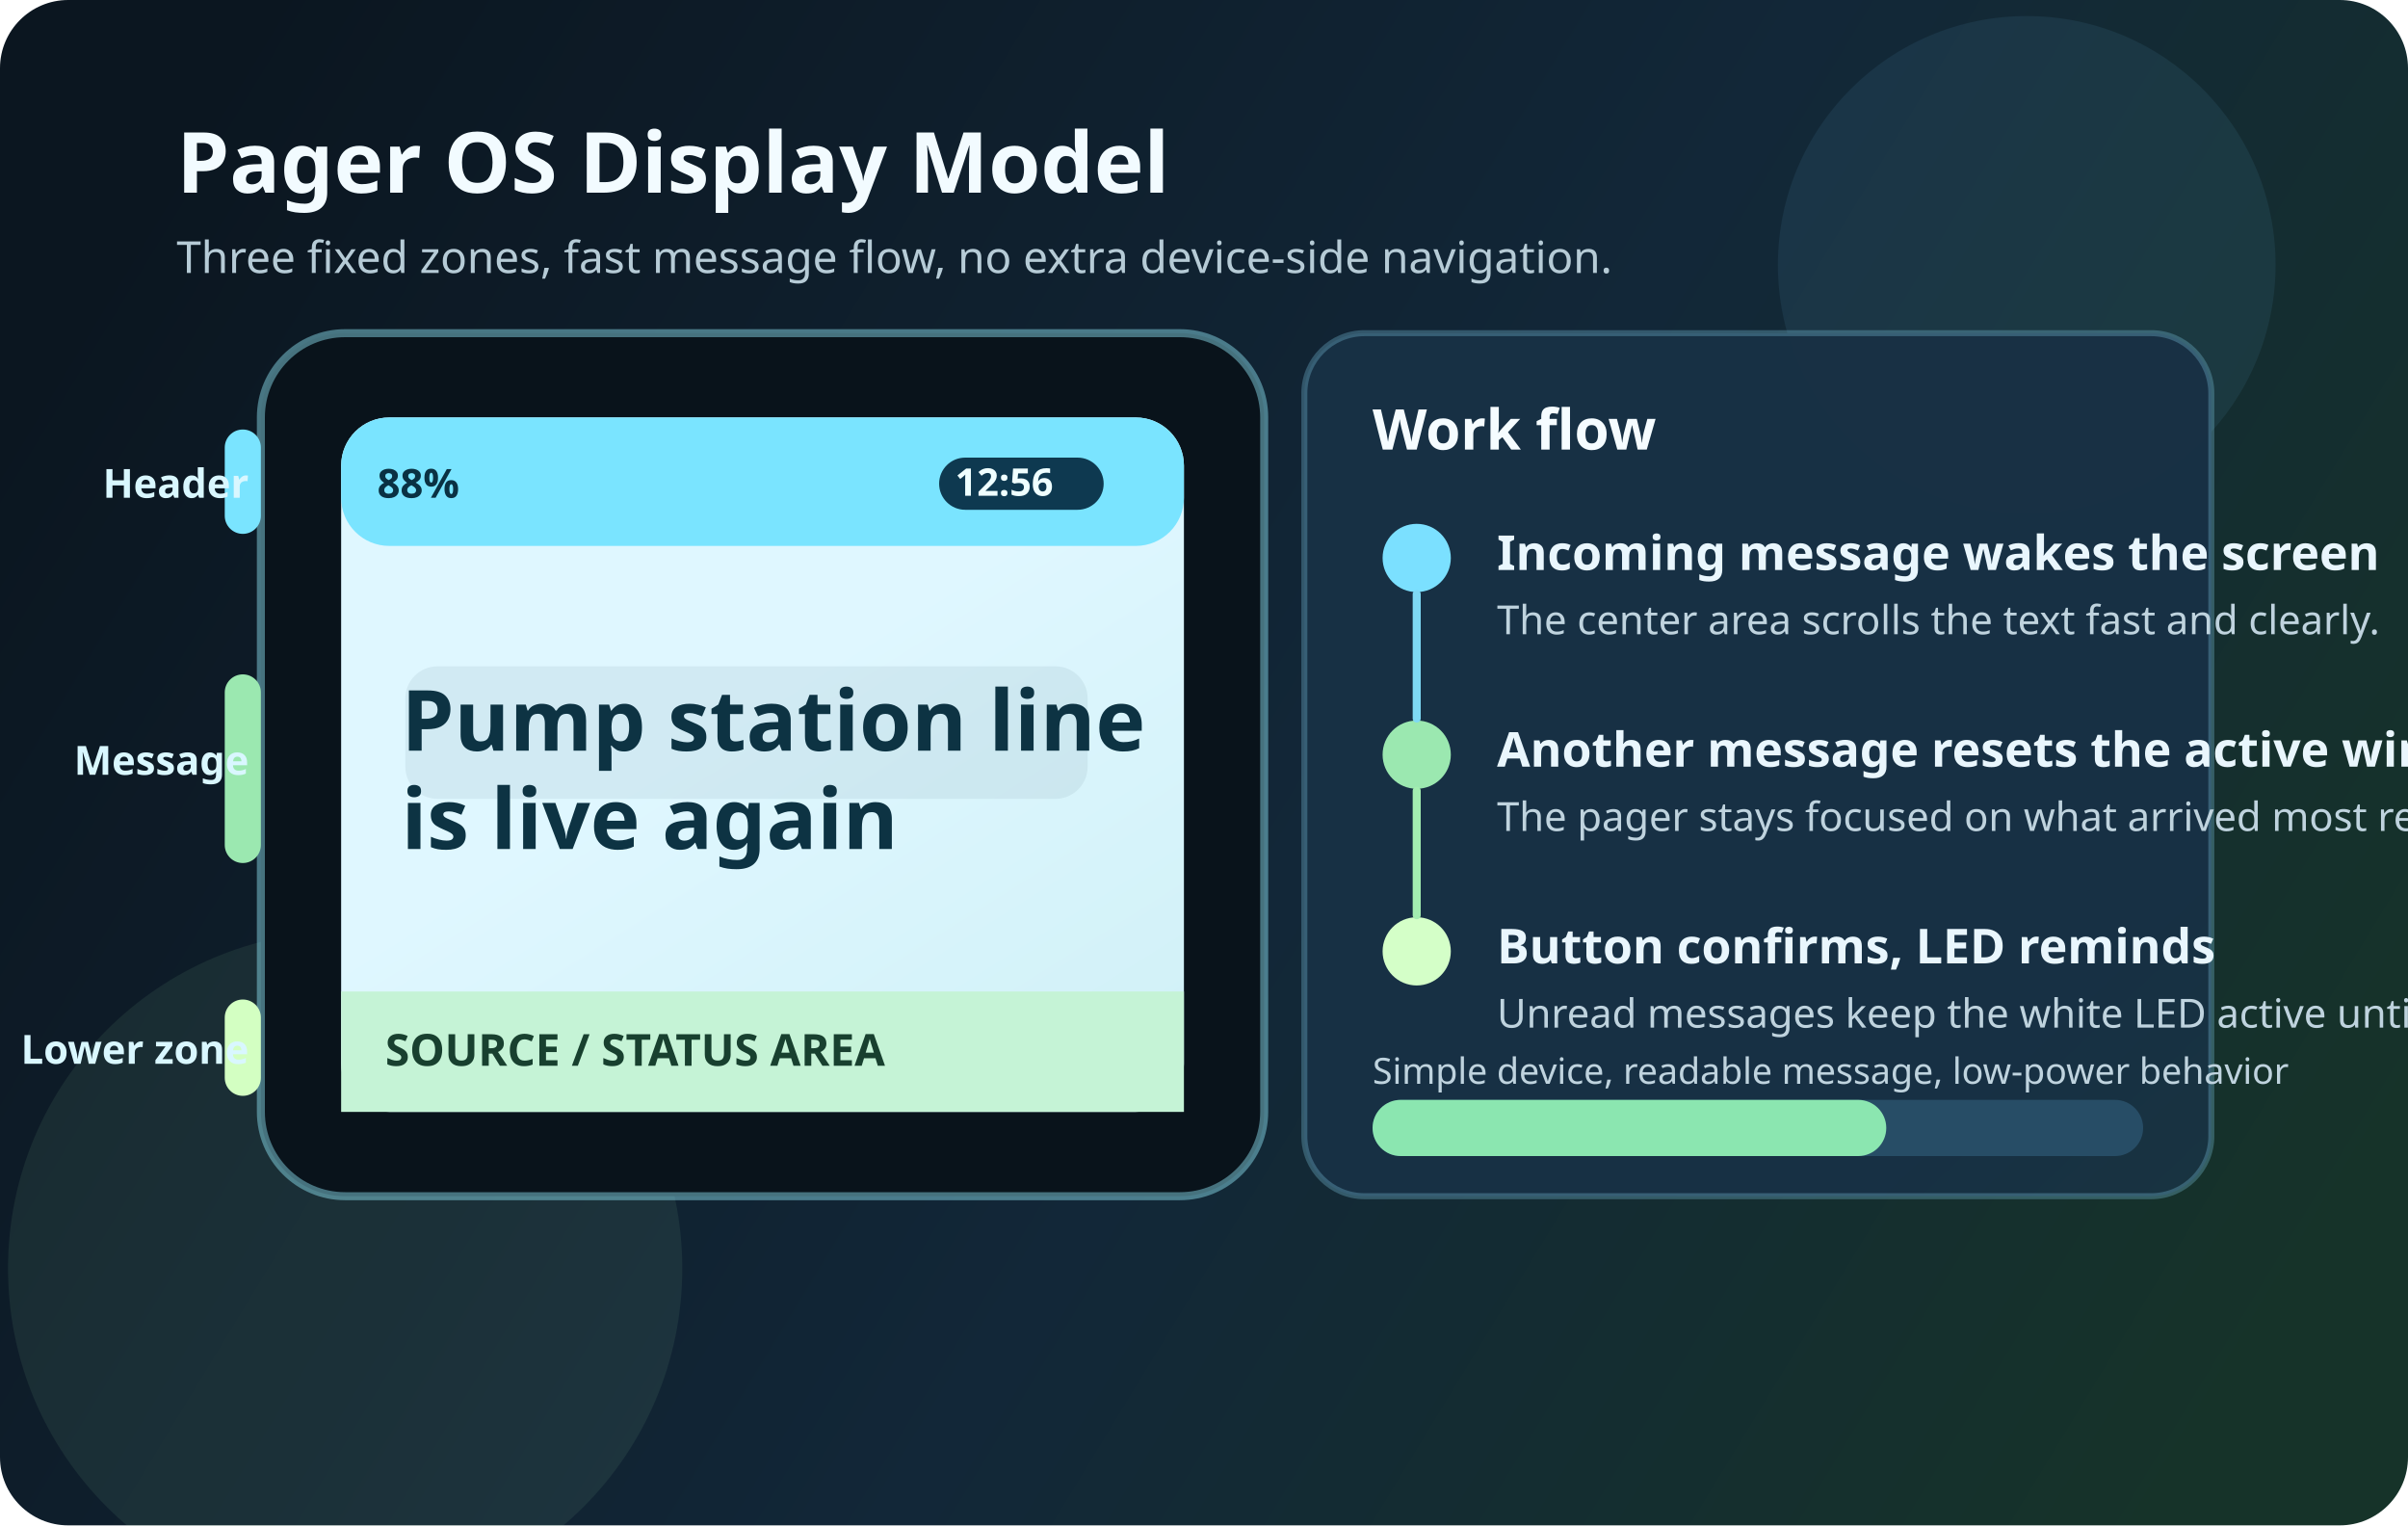
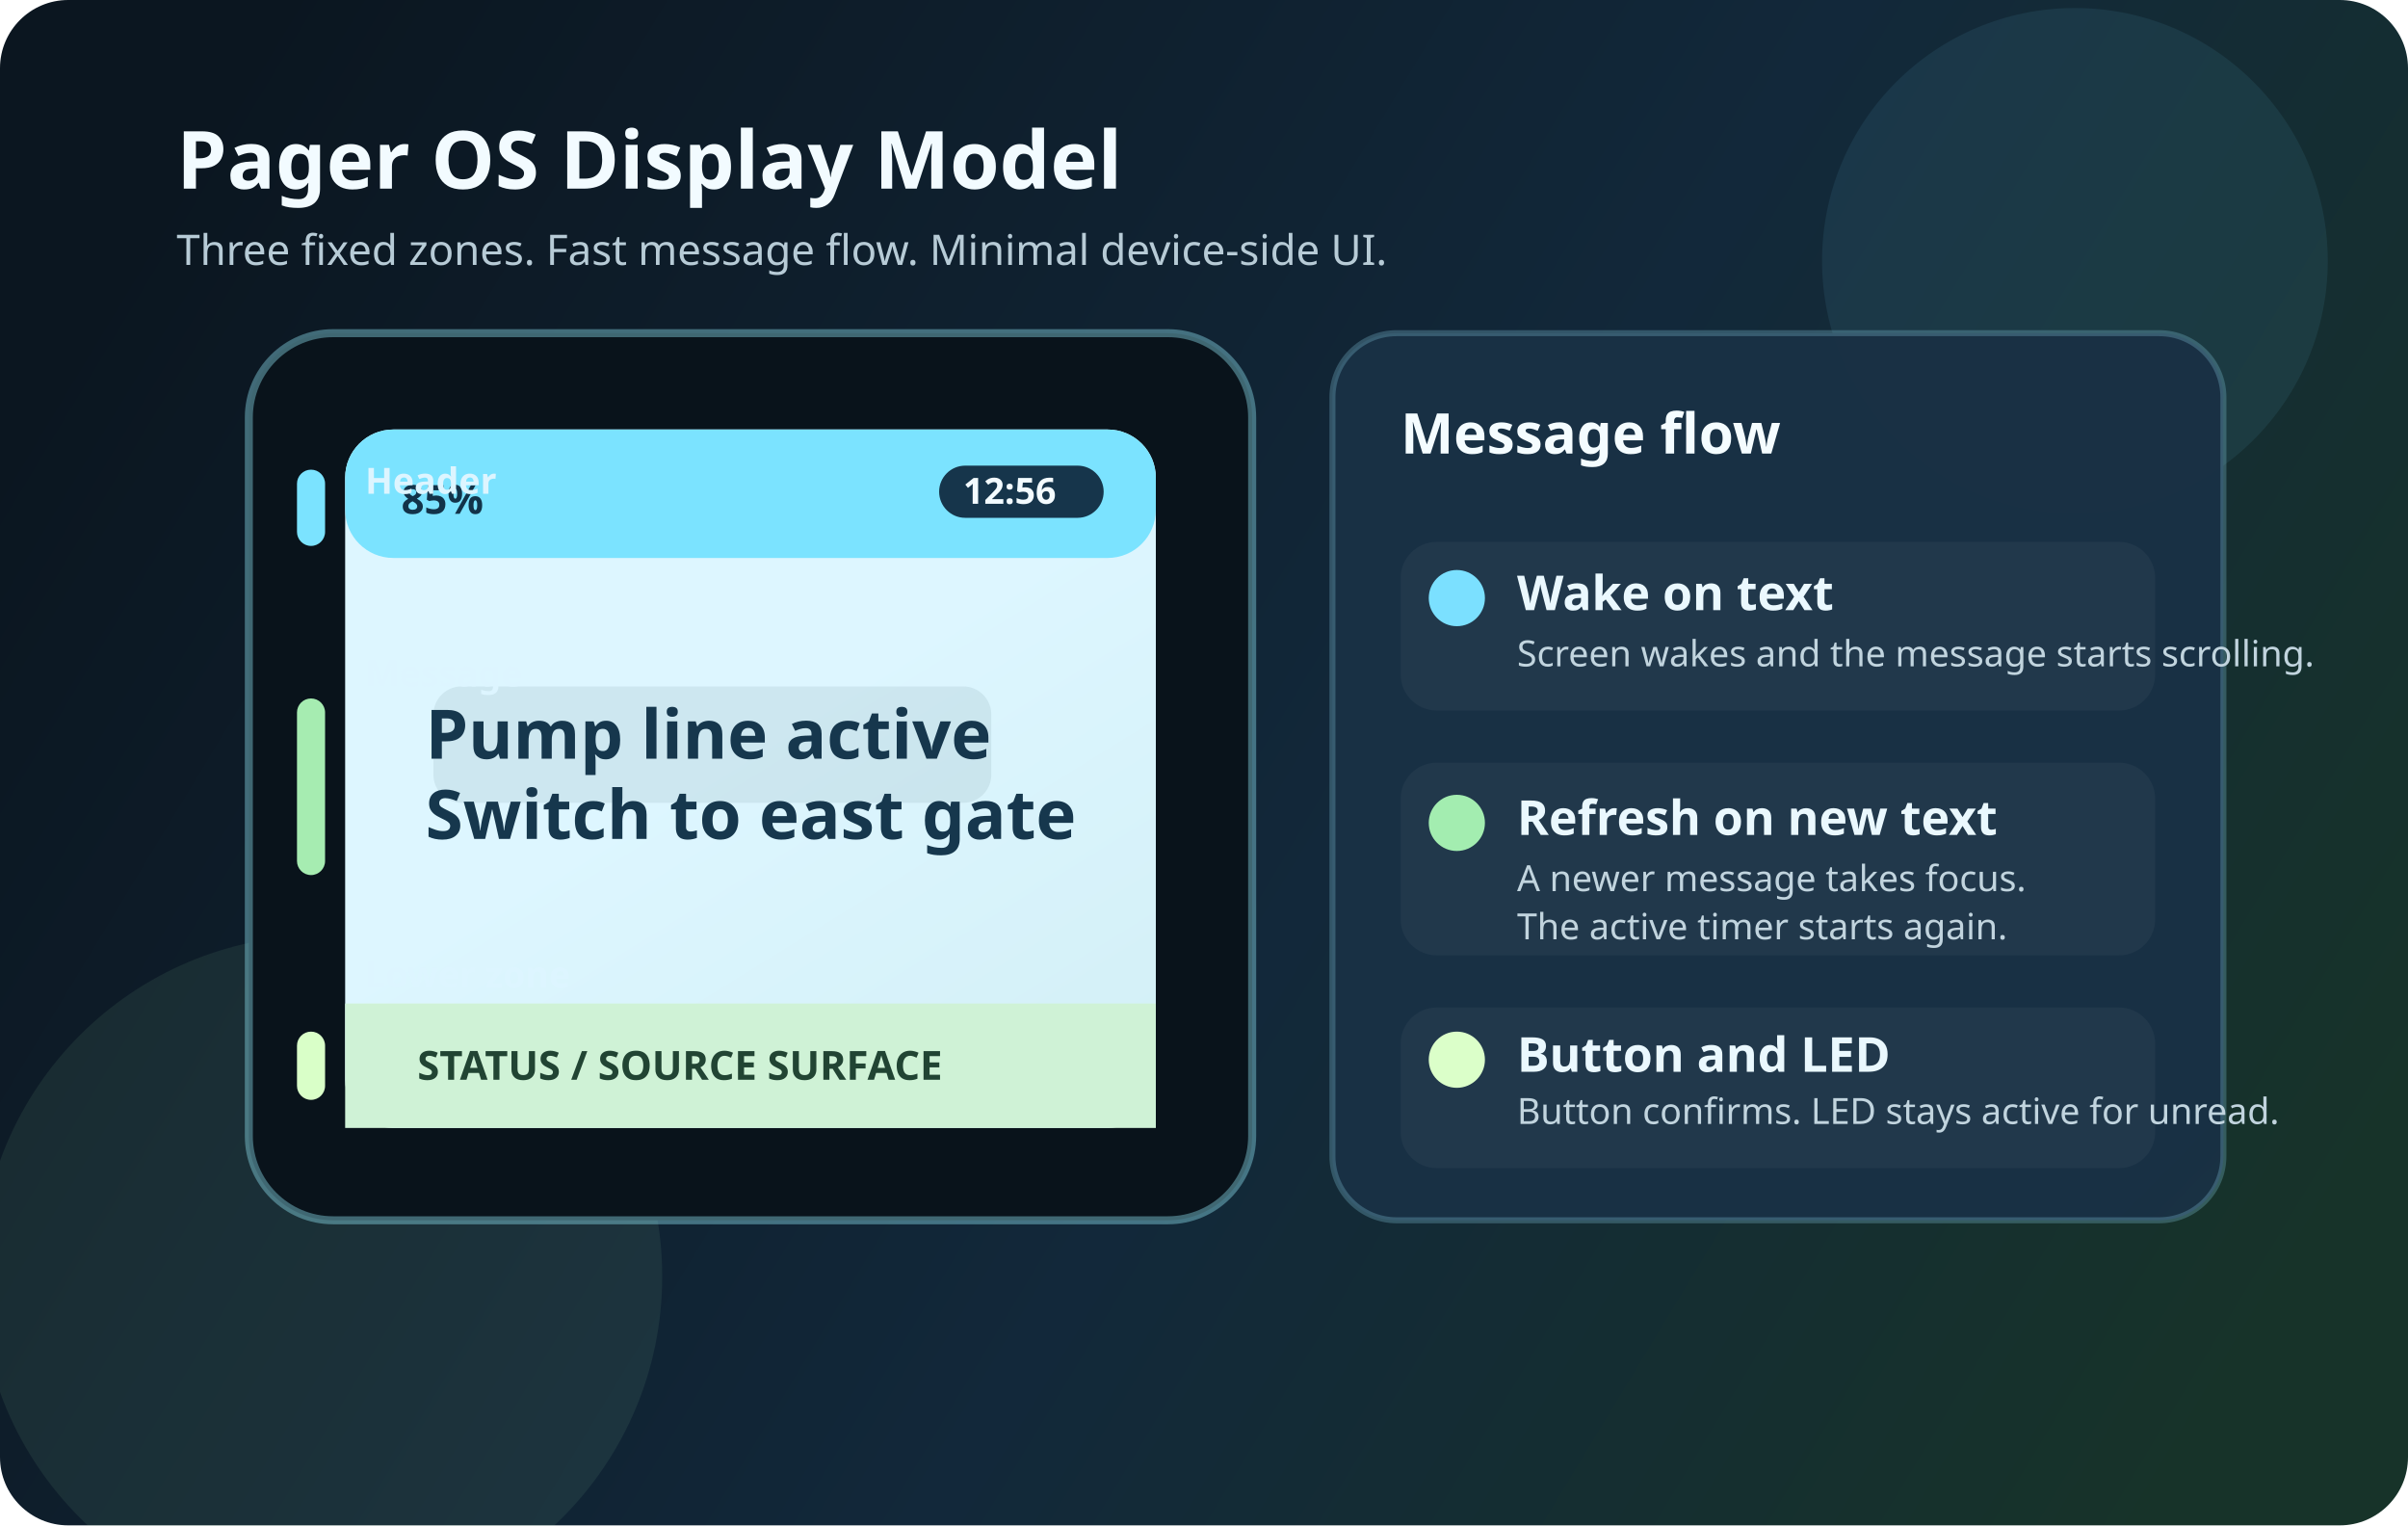
<svg xmlns="http://www.w3.org/2000/svg" width="1200" height="760" viewBox="0 0 1200 760" fill="none">
  <defs>
-     <linearGradient id="bg" x1="86" y1="72" x2="1117" y2="700" gradientUnits="userSpaceOnUse">
+     <linearGradient id="bg" x1="92" y1="74" x2="1116" y2="694" gradientUnits="userSpaceOnUse">
      <stop stop-color="#0B1620" />
-       <stop offset="0.55" stop-color="#122738" />
-       <stop offset="1" stop-color="#163329" />
+       <stop offset="0.56" stop-color="#12283A" />
+       <stop offset="1" stop-color="#173329" />
    </linearGradient>
-     <linearGradient id="screen" x1="260" y1="172" x2="488" y2="534" gradientUnits="userSpaceOnUse">
-       <stop stop-color="#DFF7FF" />
-       <stop offset="1" stop-color="#C8EDF2" />
+     <linearGradient id="screen" x1="256" y1="194" x2="470" y2="540" gradientUnits="userSpaceOnUse">
+       <stop stop-color="#DDF6FF" />
+       <stop offset="1" stop-color="#CDECF1" />
    </linearGradient>
-     <linearGradient id="panel" x1="586" y1="140" x2="1045" y2="621" gradientUnits="userSpaceOnUse">
-       <stop stop-color="#173044" stop-opacity="0.98" />
-       <stop offset="1" stop-color="#1C4533" stop-opacity="0.92" />
+     <linearGradient id="panel" x1="650" y1="176" x2="1070" y2="594" gradientUnits="userSpaceOnUse">
+       <stop stop-color="#183044" stop-opacity="0.98" />
+       <stop offset="1" stop-color="#1B4233" stop-opacity="0.92" />
    </linearGradient>
  </defs>
  <rect width="1200" height="760" rx="34" fill="url(#bg)" />
-   <circle cx="1010" cy="132" r="124" fill="#76D3FF" fill-opacity="0.08" />
-   <circle cx="172" cy="632" r="168" fill="#A7F0B3" fill-opacity="0.08" />
-   <text x="88" y="96" fill="#F2FBFF" font-family="Verdana, Geneva, sans-serif" font-size="42" font-weight="700">Pager OS Display Model</text>
-   <text x="88" y="136" fill="#B6CBD6" font-family="Verdana, Geneva, sans-serif" font-size="22">Three fixed zones, fast message flow, no extra device-side navigation.</text>
-   <g transform="translate(130 166)">
-     <rect x="0" y="0" width="500" height="430" rx="42" fill="#09131B" stroke="#90E8F6" stroke-opacity="0.45" stroke-width="4" />
-     <rect x="40" y="42" width="420" height="346" rx="24" fill="url(#screen)" />
-     <rect x="40" y="42" width="420" height="64" rx="24" fill="#7AE4FF" />
-     <rect x="40" y="328" width="420" height="60" rx="0" fill="#C5F3D6" />
-     <rect x="338" y="62" width="82" height="26" rx="13" fill="#0E3950" />
-     <text x="58" y="82" fill="#0A3143" font-family="Verdana, Geneva, sans-serif" font-size="20" font-weight="700">88%</text>
-     <text x="346" y="81" fill="#EFFFFF" font-family="Verdana, Geneva, sans-serif" font-size="19" font-weight="700">12:56</text>
-     <rect x="72" y="166" width="340" height="66" rx="16" fill="#123344" opacity="0.07" />
-     <text x="70" y="208" fill="#0D3343" font-family="Verdana, Geneva, sans-serif" font-size="42" font-weight="700">Pump station line</text>
-     <text x="70" y="257" fill="#0D3343" font-family="Verdana, Geneva, sans-serif" font-size="42" font-weight="700">is live again</text>
-     <text x="62" y="365" fill="#18402F" font-family="Verdana, Geneva, sans-serif" font-size="22" font-weight="700">SOURCE / STATUS AREA</text>
-     <rect x="-18" y="48" width="18" height="52" rx="9" fill="#7AE4FF" />
-     <rect x="-18" y="170" width="18" height="94" rx="9" fill="#9BE8B0" />
-     <rect x="-18" y="332" width="18" height="48" rx="9" fill="#D3FFC2" />
-     <text x="-6" y="82" fill="#D9F7FF" font-family="Verdana, Geneva, sans-serif" font-size="20" font-weight="700" text-anchor="end">Header</text>
-     <text x="-6" y="220" fill="#D9F7FF" font-family="Verdana, Geneva, sans-serif" font-size="20" font-weight="700" text-anchor="end">Message</text>
-     <text x="-6" y="364" fill="#D9F7FF" font-family="Verdana, Geneva, sans-serif" font-size="20" font-weight="700" text-anchor="end">Lower zone</text>
+   <circle cx="1034" cy="130" r="126" fill="#78D7FF" fill-opacity="0.08" />
+   <circle cx="160" cy="636" r="170" fill="#A7EEB3" fill-opacity="0.08" />
+   <text x="88" y="94" fill="#F2FBFF" font-family="Verdana, Geneva, sans-serif" font-size="40" font-weight="700">Pager OS Display Model</text>
+   <text x="88" y="132" fill="#B7CBD6" font-family="Verdana, Geneva, sans-serif" font-size="21">Three fixed zones. Fast message flow. Minimal device-side UI.</text>
+   <g transform="translate(124 166)">
+     <rect x="0" y="0" width="500" height="442" rx="42" fill="#09131B" stroke="#91E7F5" stroke-opacity="0.4" stroke-width="4" />
+     <rect x="48" y="48" width="404" height="348" rx="24" fill="url(#screen)" />
+     <rect x="48" y="48" width="404" height="64" rx="24" fill="#7BE3FF" />
+     <rect x="48" y="334" width="404" height="62" fill="#CFF2D6" />
+     <text x="76" y="90" fill="#123349" font-family="Verdana, Geneva, sans-serif" font-size="20" font-weight="700">85%</text>
+     <rect x="344" y="66" width="82" height="26" rx="13" fill="#16354B" />
+     <text x="356" y="85" fill="#F3FBFF" font-family="Verdana, Geneva, sans-serif" font-size="18" font-weight="700">12:56</text>
+     <rect x="92" y="176" width="278" height="58" rx="14" fill="#103244" opacity="0.08" />
+     <text x="88" y="212" fill="#16374D" font-family="Verdana, Geneva, sans-serif" font-size="34" font-weight="700">Pump line active</text>
+     <text x="88" y="252" fill="#16374D" font-family="Verdana, Geneva, sans-serif" font-size="34" font-weight="700">Switch to east gate</text>
+     <text x="84" y="372" fill="#214433" font-family="Verdana, Geneva, sans-serif" font-size="20" font-weight="700">STATUS / SOURCE SURFACE</text>
+     <rect x="24" y="68" width="14" height="38" rx="7" fill="#7BE3FF" />
+     <rect x="24" y="182" width="14" height="88" rx="7" fill="#A6ECB1" />
+     <rect x="24" y="348" width="14" height="34" rx="7" fill="#D9FFC8" />
+     <text x="58" y="80" fill="#DDF5FF" font-family="Verdana, Geneva, sans-serif" font-size="18" font-weight="700">Header</text>
+     <text x="58" y="176" fill="#DDF5FF" font-family="Verdana, Geneva, sans-serif" font-size="18" font-weight="700">Message</text>
+     <text x="58" y="326" fill="#DDF5FF" font-family="Verdana, Geneva, sans-serif" font-size="18" font-weight="700">Lower zone</text>
  </g>
-   <g transform="translate(650 166)">
-     <rect x="0" y="0" width="452" height="430" rx="30" fill="url(#panel)" stroke="#8AD8F2" stroke-opacity="0.28" stroke-width="3" />
-     <text x="34" y="58" fill="#F5FCFF" font-family="Verdana, Geneva, sans-serif" font-size="28" font-weight="700">Work flow</text>
-     <circle cx="56" cy="112" r="17" fill="#7BE0FF" />
-     <circle cx="56" cy="210" r="17" fill="#9BE8B0" />
-     <circle cx="56" cy="308" r="17" fill="#D4FFC8" />
-     <path d="M56 130V192" stroke="#7ED9F4" stroke-width="4" stroke-linecap="round" />
-     <path d="M56 228V290" stroke="#A3EDB0" stroke-width="4" stroke-linecap="round" />
-     <text x="96" y="118" fill="#E9F6FD" font-family="Verdana, Geneva, sans-serif" font-size="24" font-weight="700">Incoming message wakes the screen</text>
-     <text x="96" y="150" fill="#BFD3DE" font-family="Verdana, Geneva, sans-serif" font-size="20">The center area scrolls the text fast and clearly.</text>
-     <text x="96" y="216" fill="#E9F6FD" font-family="Verdana, Geneva, sans-serif" font-size="24" font-weight="700">Another message resets the active window</text>
-     <text x="96" y="248" fill="#BFD3DE" font-family="Verdana, Geneva, sans-serif" font-size="20">The pager stays focused on what arrived most recently.</text>
-     <text x="96" y="314" fill="#E9F6FD" font-family="Verdana, Geneva, sans-serif" font-size="24" font-weight="700">Button confirms, LED reminds</text>
-     <text x="96" y="346" fill="#BFD3DE" font-family="Verdana, Geneva, sans-serif" font-size="20">Unread messages keep the white LED active until the user checks them.</text>
-     <rect x="34" y="382" width="384" height="28" rx="14" fill="#274D66" />
-     <rect x="34" y="382" width="256" height="28" rx="14" fill="#8BE6B0" />
-     <text x="34" y="374" fill="#BFD3DE" font-family="Verdana, Geneva, sans-serif" font-size="18">Simple device, readable message, low-power behavior</text>
+   <g transform="translate(664 166)">
+     <rect x="0" y="0" width="444" height="442" rx="32" fill="url(#panel)" stroke="#8ED8F1" stroke-opacity="0.26" stroke-width="3" />
+     <text x="34" y="60" fill="#F4FCFF" font-family="Verdana, Geneva, sans-serif" font-size="28" font-weight="700">Message flow</text>
+     <g transform="translate(34 104)">
+       <rect x="0" y="0" width="376" height="84" rx="18" fill="rgba(255,255,255,0.04)" />
+       <circle cx="28" cy="28" r="14" fill="#7BE0FF" />
+       <text x="58" y="34" fill="#EAF8FE" font-family="Verdana, Geneva, sans-serif" font-size="24" font-weight="700">Wake on text</text>
+       <text x="58" y="62" fill="#C1D4DE" font-family="Verdana, Geneva, sans-serif" font-size="18">Screen wakes and the message starts scrolling.</text>
+     </g>
+     <g transform="translate(34 214)">
+       <rect x="0" y="0" width="376" height="96" rx="18" fill="rgba(255,255,255,0.04)" />
+       <circle cx="28" cy="30" r="14" fill="#A3EDB0" />
+       <text x="58" y="36" fill="#EAF8FE" font-family="Verdana, Geneva, sans-serif" font-size="24" font-weight="700">Refresh on new text</text>
+       <text x="58" y="64" fill="#C1D4DE" font-family="Verdana, Geneva, sans-serif" font-size="18">A newer message takes focus.</text>
+       <text x="58" y="88" fill="#C1D4DE" font-family="Verdana, Geneva, sans-serif" font-size="18">The active timer starts again.</text>
+     </g>
+     <g transform="translate(34 336)">
+       <rect x="0" y="0" width="376" height="80" rx="18" fill="rgba(255,255,255,0.04)" />
+       <circle cx="28" cy="26" r="14" fill="#DBFFC9" />
+       <text x="58" y="32" fill="#EAF8FE" font-family="Verdana, Geneva, sans-serif" font-size="24" font-weight="700">Button and LED</text>
+       <text x="58" y="58" fill="#C1D4DE" font-family="Verdana, Geneva, sans-serif" font-size="18">Button confirms. LED stays active for unread.</text>
+     </g>
  </g>
</svg>
